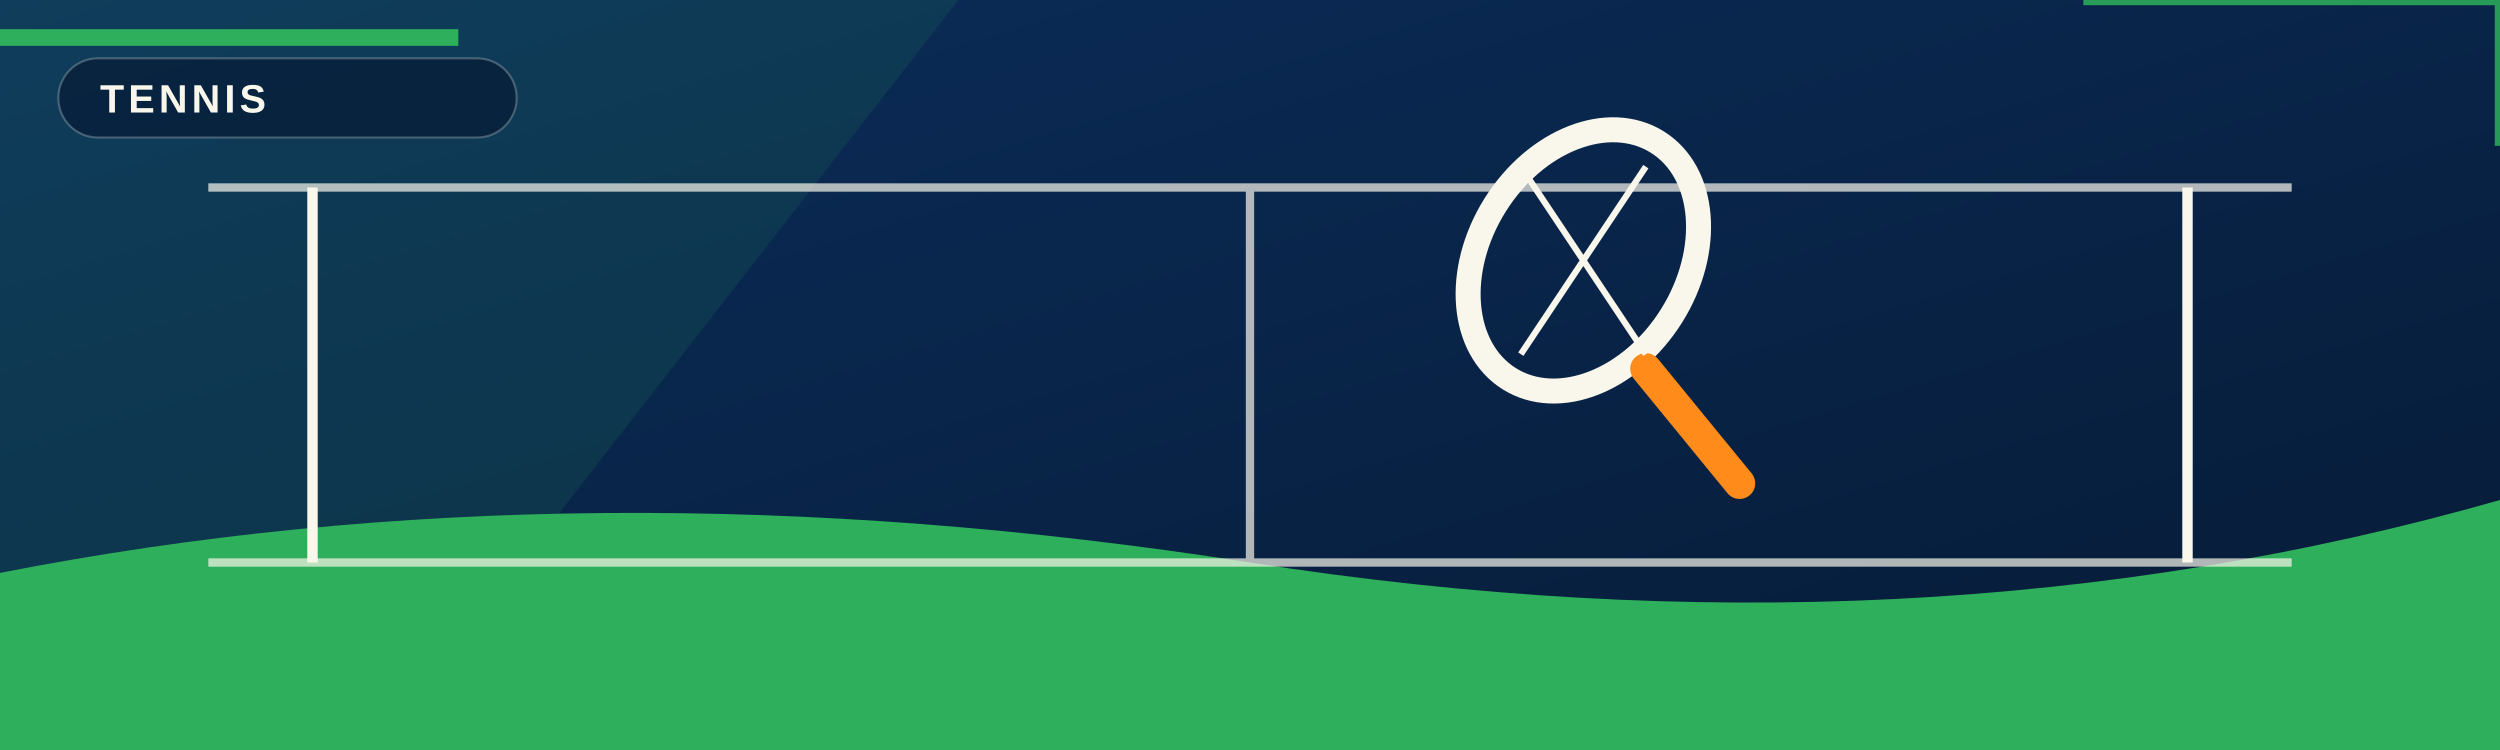
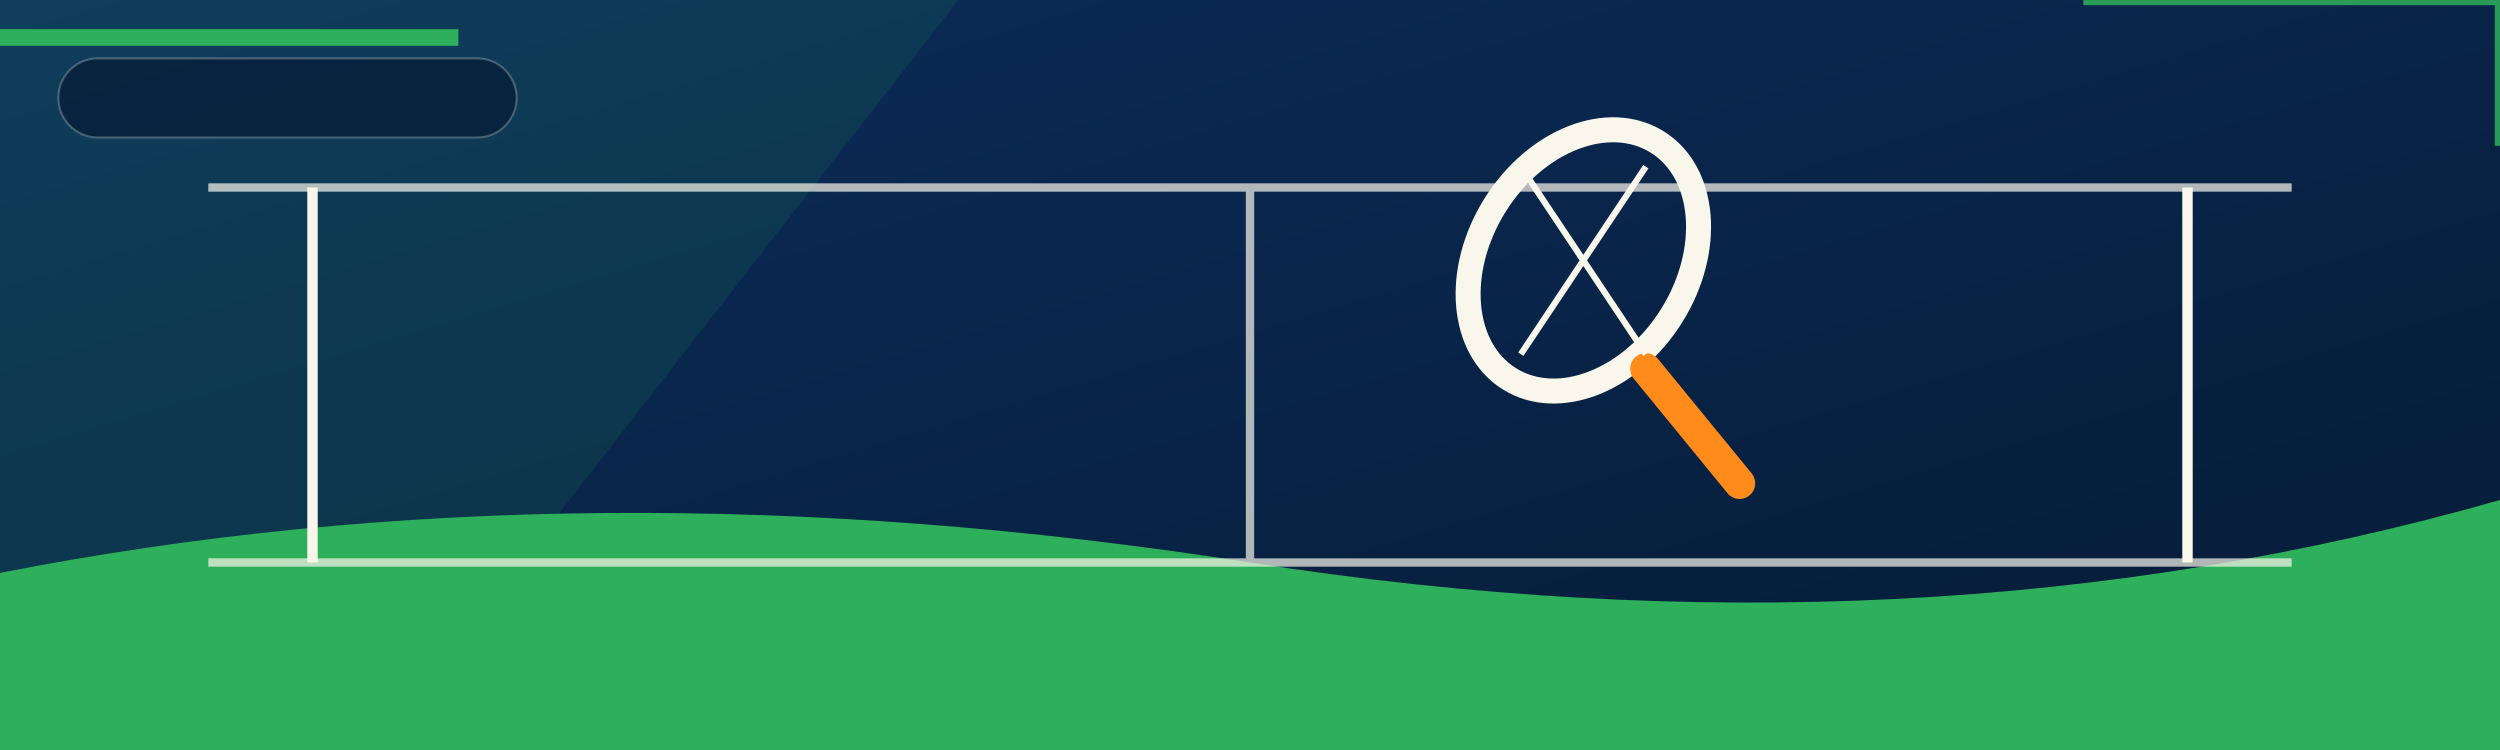
<svg xmlns="http://www.w3.org/2000/svg" viewBox="0 0 1200 360" role="img" aria-labelledby="title desc" preserveAspectRatio="xMidYMid slice">
  <defs>
    <linearGradient id="bg" x2="1" y2="1">
      <stop stop-color="#0B2D5B" />
      <stop offset="1" stop-color="#061B35" />
    </linearGradient>
    <linearGradient id="accent" x2="1" y2="0">
      <stop stop-color="#2EAF5B" />
      <stop offset="1" stop-color="#2EAF5B" />
    </linearGradient>
  </defs>
  <rect width="1200" height="360" fill="url(#bg)" />
  <path d="M0 0H460L180 360H0Z" fill="#2EAF5B" opacity=".12" />
  <path d="M0 330Q300 260 600 315T1200 280V360H0Z" fill="url(#accent)" opacity=".2" />
  <path d="M0 275Q280 220 600 270T1200 240V360H0Z" fill="#2EAF5B" />
  <path d="M100 90h1000M100 270h1000M600 90v180" stroke="#F9F7EB" stroke-width="4" opacity=".7" />
  <path d="M150 90v180M1050 90v180" stroke="#F9F7EB" stroke-width="5" />
  <ellipse cx="760" cy="125" rx="50" ry="67" transform="rotate(32 760 125)" fill="none" stroke="#F9F7EB" stroke-width="12" />
  <path d="m790 177 45 55" stroke="#FF8C1A" stroke-width="15" stroke-linecap="round" />
  <path d="M730 80q30 45 60 90M790 80q-30 45-60 90" stroke="#F9F7EB" stroke-width="3" />
  <path d="M0 18H220" stroke="#2EAF5B" stroke-width="8" />
  <path d="M1000 0h200v70" fill="none" stroke="#2EAF5B" stroke-width="5" opacity=".85" />
  <rect x="28" y="28" width="220" height="38" rx="19" fill="#061B35" opacity=".72" stroke="#F9F7EB" stroke-opacity=".35" />
-   <text x="48" y="54" fill="#F9F7EB" font-family="Arial, sans-serif" font-size="19" font-weight="700" letter-spacing="2">TENNIS</text>
</svg>
